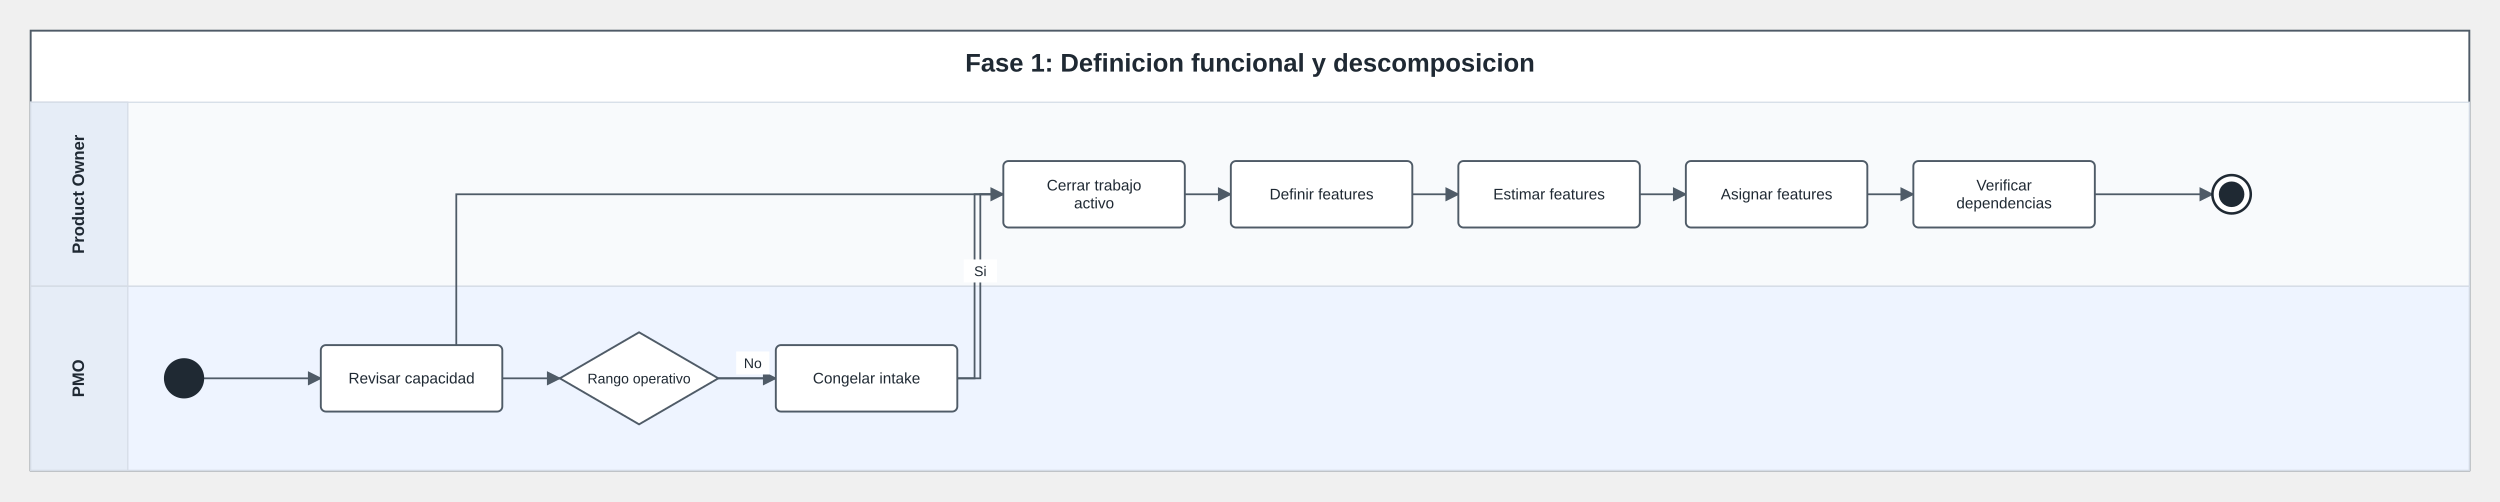
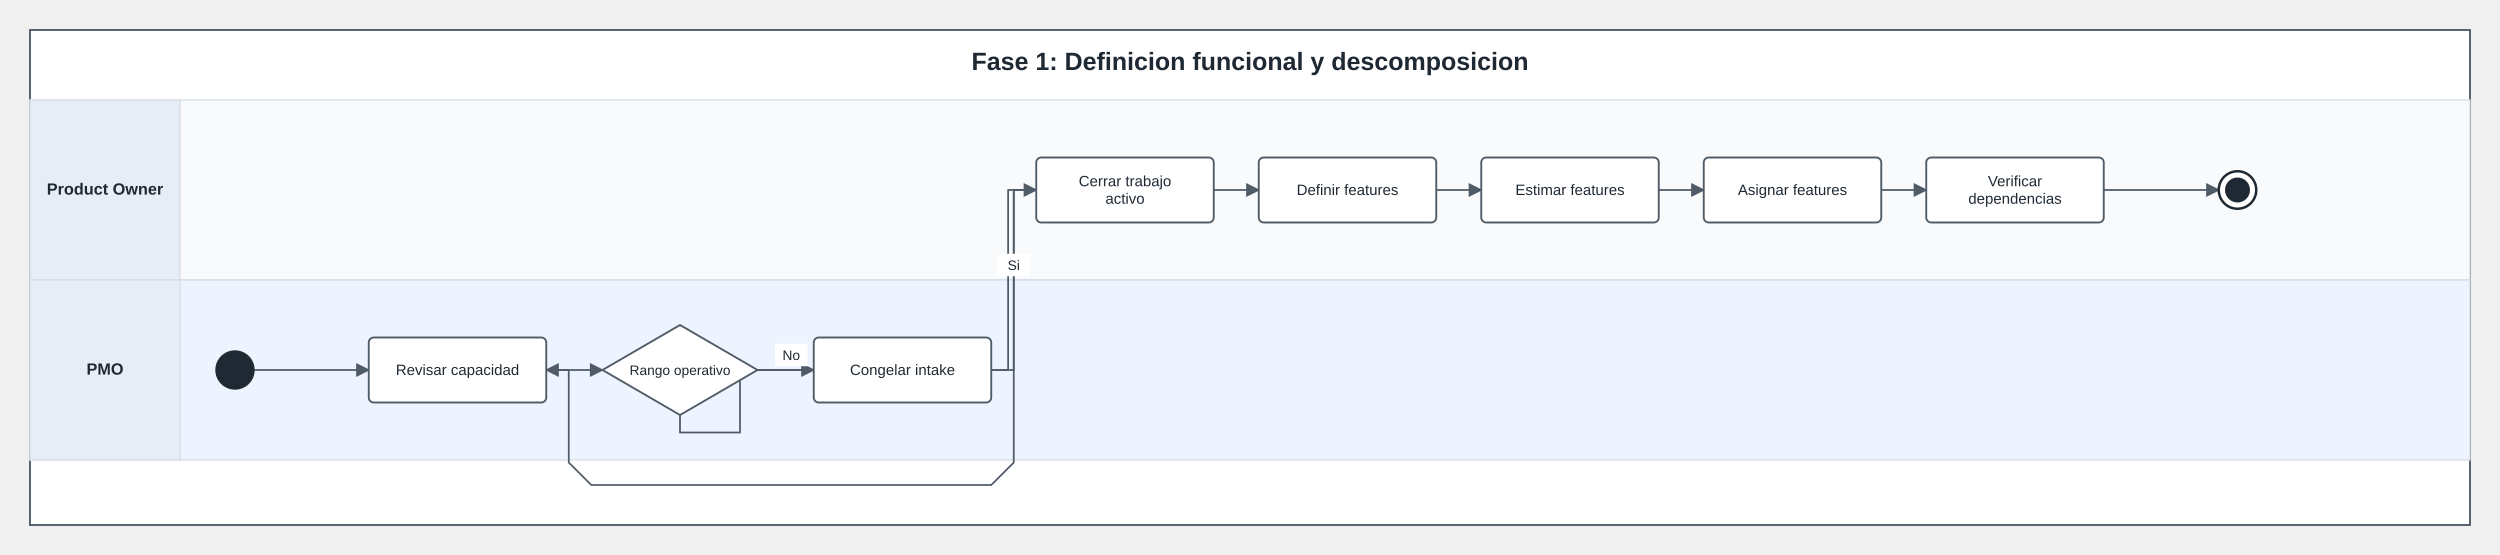
- <svg xmlns="http://www.w3.org/2000/svg" width="1956" height="392" viewBox="0 0 1956 392" role="img" aria-labelledby="title desc">
+ <svg xmlns="http://www.w3.org/2000/svg" width="2000" height="444" viewBox="0 0 2000 444" role="img" aria-labelledby="title desc">
  <defs>
    <marker id="arrow" viewBox="0 0 10 10" refX="9" refY="5" markerWidth="8" markerHeight="8" orient="auto-start-reverse">
      <path d="M 0 0 L 10 5 L 0 10 z" fill="#4f5b67" />
    </marker>
  </defs>
-   <rect x="24" y="24" width="1908" height="344" rx="0" fill="#ffffff" stroke="#4f5b67" stroke-width="1.5" />
-   <text x="978.0" y="56" text-anchor="middle" font-family="Arial, sans-serif" font-size="20" font-weight="700" fill="#1f2933">Fase 1: Definicion funcional y descomposicion</text>
-   <rect x="24" y="80" width="1908" height="144" fill="#f8fafc" stroke="#d5dce6" stroke-width="1" />
-   <rect x="24" y="80" width="76" height="144" fill="#e6edf7" stroke="#d5dce6" stroke-width="1" />
-   <text x="62.0" y="152.0" text-anchor="middle" dominant-baseline="middle" transform="rotate(-90 62.0 152.0)" font-family="Arial, sans-serif" font-size="13" font-weight="700" fill="#1f2933">Product Owner</text>
-   <rect x="24" y="224" width="1908" height="144" fill="#eef4ff" stroke="#d5dce6" stroke-width="1" />
-   <rect x="24" y="224" width="76" height="144" fill="#e6edf7" stroke="#d5dce6" stroke-width="1" />
-   <text x="62.0" y="296.0" text-anchor="middle" dominant-baseline="middle" transform="rotate(-90 62.0 296.0)" font-family="Arial, sans-serif" font-size="13" font-weight="700" fill="#1f2933">PMO</text>
+   <rect x="24" y="24" width="1952" height="396" rx="0" fill="#ffffff" stroke="#4f5b67" stroke-width="1.5" />
+   <text x="1000.0" y="56" text-anchor="middle" font-family="Arial, sans-serif" font-size="20" font-weight="700" fill="#1f2933">Fase 1: Definicion funcional y descomposicion</text>
+   <rect x="24" y="80" width="1952" height="144" fill="#f8fafc" stroke="#d5dce6" stroke-width="1" />
+   <rect x="24" y="80" width="120" height="144" fill="#e6edf7" stroke="#d5dce6" stroke-width="1" />
+   <text x="84.0" y="152.0" text-anchor="middle" dominant-baseline="middle" font-family="Arial, sans-serif" font-size="13" font-weight="700" fill="#1f2933">
+     <tspan x="84.0" dy="-0.0">Product Owner</tspan>
+   </text>
+   <rect x="24" y="224" width="1952" height="144" fill="#eef4ff" stroke="#d5dce6" stroke-width="1" />
+   <rect x="24" y="224" width="120" height="144" fill="#e6edf7" stroke="#d5dce6" stroke-width="1" />
+   <text x="84.0" y="296.0" text-anchor="middle" dominant-baseline="middle" font-family="Arial, sans-serif" font-size="13" font-weight="700" fill="#1f2933">
+     <tspan x="84.0" dy="-0.0">PMO</tspan>
+   </text>
  <g fill="none" stroke="#4f5b67" stroke-width="1.4" marker-end="url(#arrow)">
-     <polyline points="159.0,296.0 205.0,296.0 251.0,296.0" />
-     <polyline points="393.0,296.0 415.5,296.0 438.0,296.0" />
-     <polyline points="562.0,296.0 584.5,296.0 607.0,296.0" />
-     <polyline points="749.0,296.0 767.0,296.0 767.0,152.0 785.0,152.0" />
-     <polyline points="785.0,152.0 357.0,152.0 357.0,296.0 393.0,296.0" />
-     <polyline points="562.0,296.0 762.5,296.0 762.5,152.0 963.0,152.0" />
-     <polyline points="1105.0,152.0 1123.0,152.0 1141.0,152.0" />
-     <polyline points="1283.0,152.0 1301.0,152.0 1319.0,152.0" />
-     <polyline points="1461.0,152.0 1479.0,152.0 1497.0,152.0" />
-     <polyline points="1639.0,152.0 1685.0,152.0 1731.0,152.0" />
+     <polyline points="203.0,296.0 249.0,296.0 295.0,296.0" />
+     <polyline points="437.0,296.0 459.5,296.0 482.0,296.0" />
+     <polyline points="544,332.0 544,346.0 592,346.0 592,296.0 651.0,296.0" />
+     <polyline points="793.0,296.0 811.0,296.0 811.0,152.0 829.0,152.0" />
+     <polyline points="829.0,152.0 811.0,152.0 811.0,370 793.0,388 473.0,388 455.0,370 455.0,296.0 437.0,296.0" />
+     <polyline points="606.0,296.0 806.5,296.0 806.5,152.0 1007.0,152.0" />
+     <polyline points="1149.0,152.0 1167.0,152.0 1185.0,152.0" />
+     <polyline points="1327.0,152.0 1345.0,152.0 1363.0,152.0" />
+     <polyline points="1505.0,152.0 1523.0,152.0 1541.0,152.0" />
+     <polyline points="1683.0,152.0 1729.0,152.0 1775.0,152.0" />
  </g>
-   <rect x="576.0" y="275.0" width="26" height="18" fill="#ffffff" stroke="none" />
-   <text x="589.0" y="288.0" text-anchor="middle" font-family="Arial, sans-serif" font-size="11" fill="#1f2933">No</text>
-   <rect x="754.0" y="203.0" width="26" height="18" fill="#ffffff" stroke="none" />
-   <text x="767.0" y="216.0" text-anchor="middle" font-family="Arial, sans-serif" font-size="11" fill="#1f2933">Si</text>
-   <circle cx="144" cy="296.0" r="15.0" fill="#1f2933" stroke="#1f2933" stroke-width="1.5" />
-   <rect x="251.0" y="270.0" width="142" height="52" rx="4" fill="#ffffff" stroke="#4f5b67" stroke-width="1.5" />
-   <text x="322" y="300.0" text-anchor="middle" font-family="Arial, sans-serif" font-size="12" fill="#1f2933">Revisar capacidad</text>
-   <polygon points="500,260.0 562.0,296.0 500,332.0 438.0,296.0" fill="#ffffff" stroke="#4f5b67" stroke-width="1.5" />
-   <text x="500" y="300.0" text-anchor="middle" font-family="Arial, sans-serif" font-size="11" fill="#1f2933">Rango operativo</text>
-   <rect x="607.0" y="270.0" width="142" height="52" rx="4" fill="#ffffff" stroke="#4f5b67" stroke-width="1.5" />
-   <text x="678" y="300.0" text-anchor="middle" font-family="Arial, sans-serif" font-size="12" fill="#1f2933">Congelar intake</text>
-   <rect x="785.0" y="126.0" width="142" height="52" rx="4" fill="#ffffff" stroke="#4f5b67" stroke-width="1.5" />
-   <text x="856" y="149.0" text-anchor="middle" font-family="Arial, sans-serif" font-size="12" fill="#1f2933">Cerrar trabajo</text>
-   <text x="856" y="163.0" text-anchor="middle" font-family="Arial, sans-serif" font-size="12" fill="#1f2933">activo</text>
-   <rect x="963.0" y="126.0" width="142" height="52" rx="4" fill="#ffffff" stroke="#4f5b67" stroke-width="1.5" />
-   <text x="1034" y="156.0" text-anchor="middle" font-family="Arial, sans-serif" font-size="12" fill="#1f2933">Definir features</text>
-   <rect x="1141.0" y="126.0" width="142" height="52" rx="4" fill="#ffffff" stroke="#4f5b67" stroke-width="1.5" />
-   <text x="1212" y="156.0" text-anchor="middle" font-family="Arial, sans-serif" font-size="12" fill="#1f2933">Estimar features</text>
-   <rect x="1319.0" y="126.0" width="142" height="52" rx="4" fill="#ffffff" stroke="#4f5b67" stroke-width="1.5" />
-   <text x="1390" y="156.0" text-anchor="middle" font-family="Arial, sans-serif" font-size="12" fill="#1f2933">Asignar features</text>
-   <rect x="1497.0" y="126.0" width="142" height="52" rx="4" fill="#ffffff" stroke="#4f5b67" stroke-width="1.5" />
-   <text x="1568" y="149.0" text-anchor="middle" font-family="Arial, sans-serif" font-size="12" fill="#1f2933">Verificar</text>
-   <text x="1568" y="163.0" text-anchor="middle" font-family="Arial, sans-serif" font-size="12" fill="#1f2933">dependencias</text>
-   <circle cx="1746" cy="152.0" r="15.0" fill="#ffffff" stroke="#1f2933" stroke-width="2" />
-   <circle cx="1746" cy="152.0" r="10.0" fill="#1f2933" stroke="none" />
+   <rect x="620.0" y="275.0" width="26" height="18" fill="#ffffff" stroke="none" />
+   <text x="633.0" y="288.0" text-anchor="middle" font-family="Arial, sans-serif" font-size="11" fill="#1f2933">No</text>
+   <rect x="798.0" y="203.0" width="26" height="18" fill="#ffffff" stroke="none" />
+   <text x="811.0" y="216.0" text-anchor="middle" font-family="Arial, sans-serif" font-size="11" fill="#1f2933">Si</text>
+   <circle cx="188" cy="296.0" r="15.0" fill="#1f2933" stroke="#1f2933" stroke-width="1.5" />
+   <rect x="295.0" y="270.0" width="142" height="52" rx="4" fill="#ffffff" stroke="#4f5b67" stroke-width="1.5" />
+   <text x="366" y="300.0" text-anchor="middle" font-family="Arial, sans-serif" font-size="12" fill="#1f2933">Revisar capacidad</text>
+   <polygon points="544,260.0 606.0,296.0 544,332.0 482.0,296.0" fill="#ffffff" stroke="#4f5b67" stroke-width="1.5" />
+   <text x="544" y="300.0" text-anchor="middle" font-family="Arial, sans-serif" font-size="11" fill="#1f2933">Rango operativo</text>
+   <rect x="651.0" y="270.0" width="142" height="52" rx="4" fill="#ffffff" stroke="#4f5b67" stroke-width="1.5" />
+   <text x="722" y="300.0" text-anchor="middle" font-family="Arial, sans-serif" font-size="12" fill="#1f2933">Congelar intake</text>
+   <rect x="829.0" y="126.0" width="142" height="52" rx="4" fill="#ffffff" stroke="#4f5b67" stroke-width="1.5" />
+   <text x="900" y="149.0" text-anchor="middle" font-family="Arial, sans-serif" font-size="12" fill="#1f2933">Cerrar trabajo</text>
+   <text x="900" y="163.0" text-anchor="middle" font-family="Arial, sans-serif" font-size="12" fill="#1f2933">activo</text>
+   <rect x="1007.0" y="126.0" width="142" height="52" rx="4" fill="#ffffff" stroke="#4f5b67" stroke-width="1.5" />
+   <text x="1078" y="156.0" text-anchor="middle" font-family="Arial, sans-serif" font-size="12" fill="#1f2933">Definir features</text>
+   <rect x="1185.0" y="126.0" width="142" height="52" rx="4" fill="#ffffff" stroke="#4f5b67" stroke-width="1.5" />
+   <text x="1256" y="156.0" text-anchor="middle" font-family="Arial, sans-serif" font-size="12" fill="#1f2933">Estimar features</text>
+   <rect x="1363.0" y="126.0" width="142" height="52" rx="4" fill="#ffffff" stroke="#4f5b67" stroke-width="1.5" />
+   <text x="1434" y="156.0" text-anchor="middle" font-family="Arial, sans-serif" font-size="12" fill="#1f2933">Asignar features</text>
+   <rect x="1541.0" y="126.0" width="142" height="52" rx="4" fill="#ffffff" stroke="#4f5b67" stroke-width="1.5" />
+   <text x="1612" y="149.0" text-anchor="middle" font-family="Arial, sans-serif" font-size="12" fill="#1f2933">Verificar</text>
+   <text x="1612" y="163.0" text-anchor="middle" font-family="Arial, sans-serif" font-size="12" fill="#1f2933">dependencias</text>
+   <circle cx="1790" cy="152.0" r="15.0" fill="#ffffff" stroke="#1f2933" stroke-width="2" />
+   <circle cx="1790" cy="152.0" r="10.0" fill="#1f2933" stroke="none" />
</svg>
